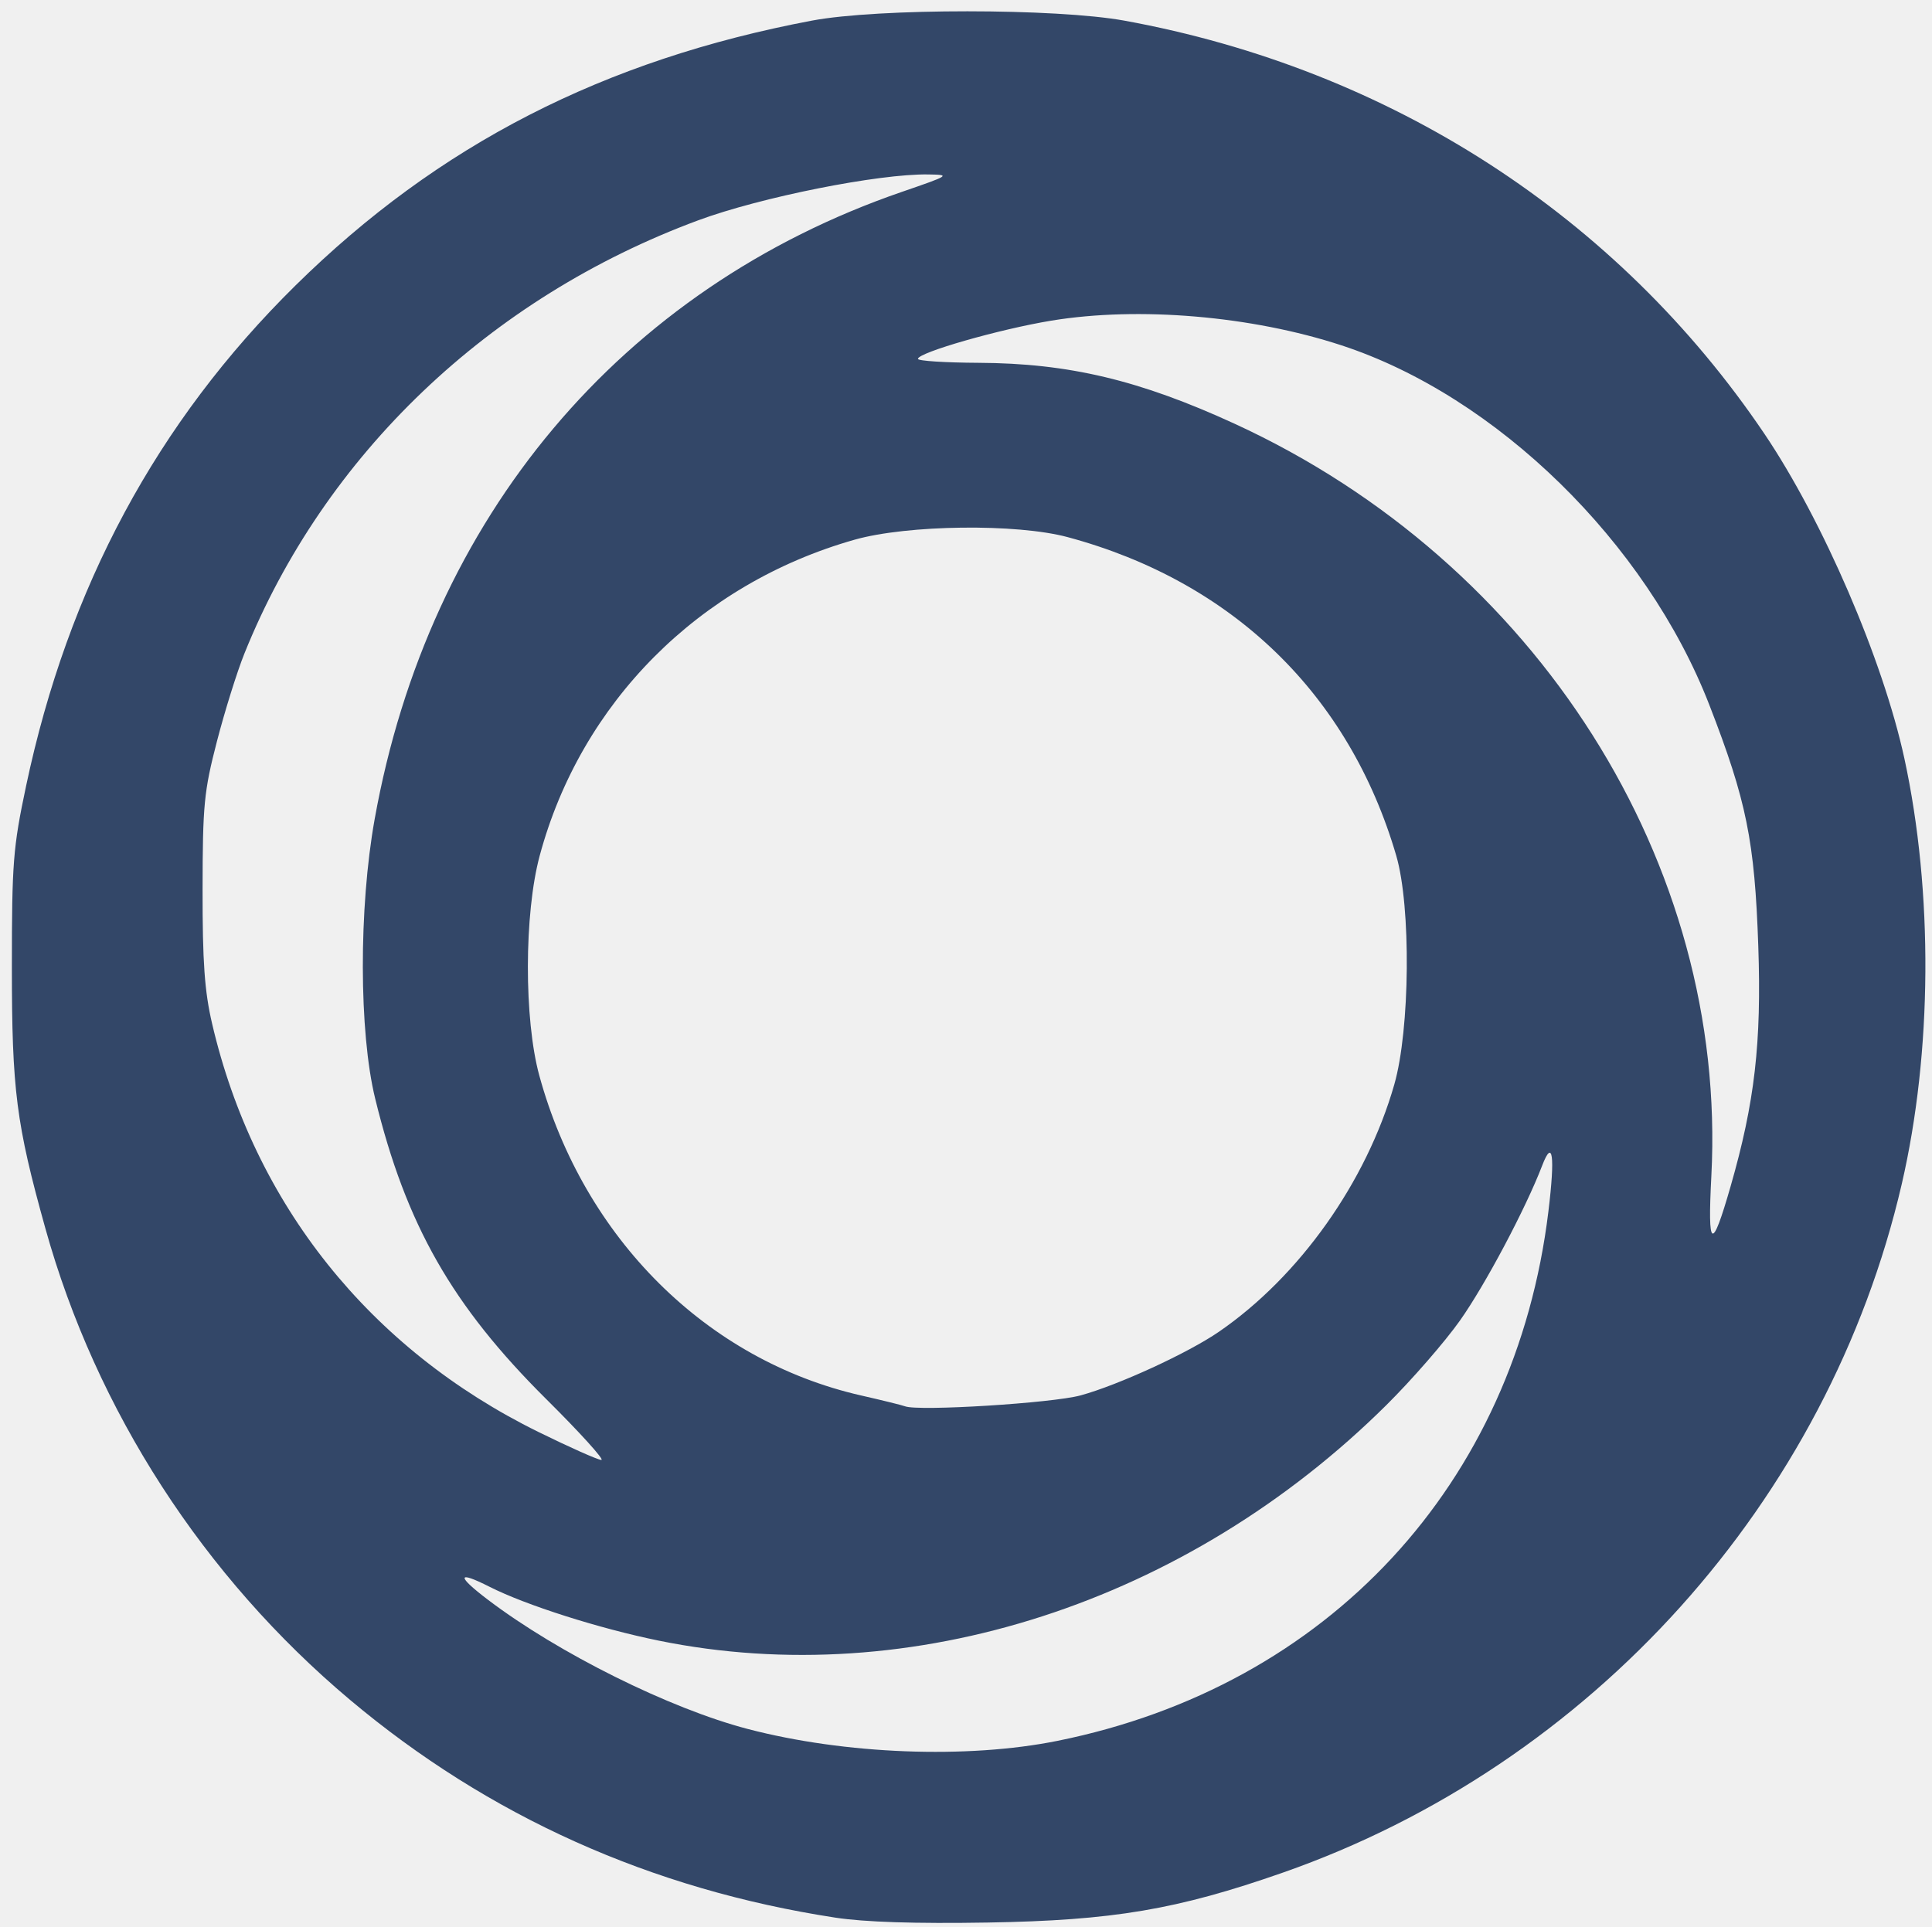
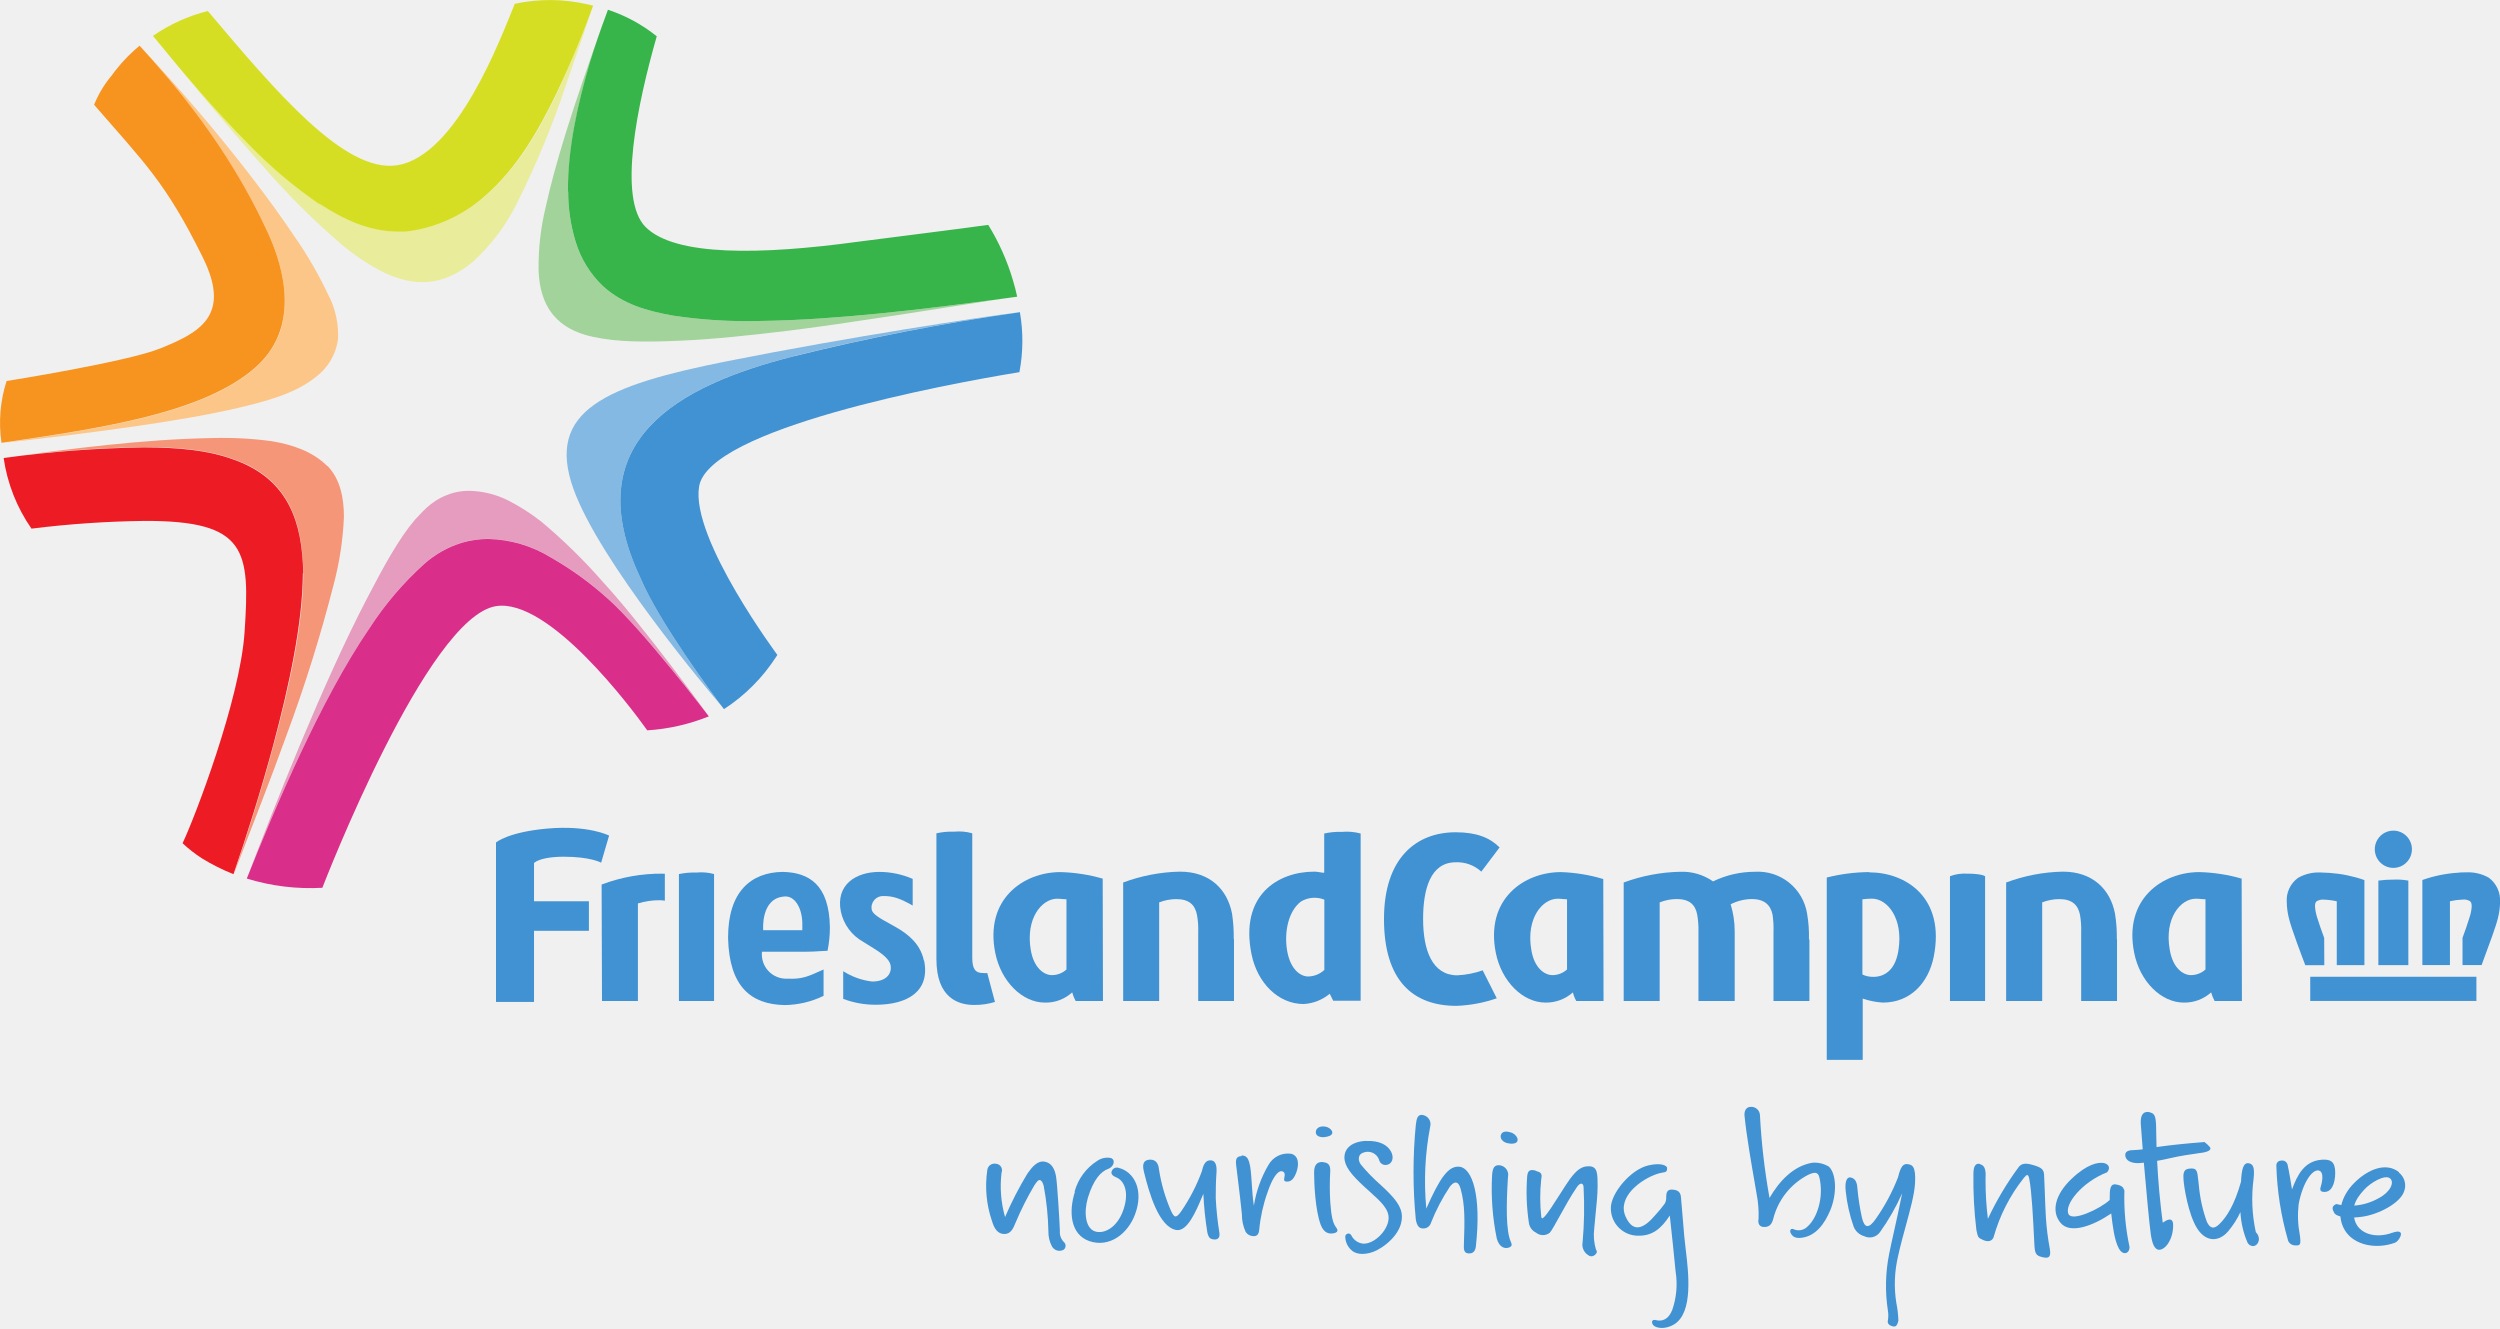
- <svg xmlns="http://www.w3.org/2000/svg" version="1.1" id="svg1" width="374" height="373" viewBox="0 0 374 373">
-   <g id="g1">
-     <path style="fill:#334768;fill-opacity:1" d="M 161.694,371.288 C 126.084,365.822 94.612,351.694 67.753,329.119 39.405,305.292 18.615,273.112 8.785,237.845 3.125,217.538 2.298,211.082 2.299,187.194 c 10e-4,-20.167 0.23,-23.083 2.747,-35 C 13.174,113.721 30.404,81.693 57.173,55.3 84.823,28.038 116.874,11.595 157.194,3.988 c 12.753,-2.406 47.29,-2.398 60.5,0.015 51.383,9.385 95.409,37.82 123.877,80.009 11.306,16.755 22.959,43.798 27.086,62.861 5.597,25.851 5.402,56.861 -0.519,82.407 -14.226,61.38 -60.084,112.403 -119.8,133.294 -20.477,7.164 -32.856,9.258 -57.145,9.666 -13.978,0.235 -23.842,-0.083 -29.5,-0.952 z m 43,-34.225 c 52.375,-10.56 88.638,-49.677 95.052,-102.532 1.309,-10.784 0.839,-14.205 -1.214,-8.843 -3.183,8.313 -11.016,23.077 -15.918,30.005 -2.919,4.125 -9.317,11.477 -14.218,16.338 -38.6,38.282 -92.01,55.582 -140.866,45.628 -11.523,-2.348 -25.757,-6.879 -32.766,-10.43 -6.325,-3.205 -6.442,-2.141 -0.278,2.535 13.631,10.339 35.155,21.045 50.241,24.991 18.823,4.923 42.482,5.833 59.966,2.308 z m -98.901,-66.119 c -18.29,-18.162 -27.191,-33.795 -33.168,-58.25 -3.144,-12.864 -3.188,-36.859 -0.1,-54.081 10.483,-58.46 47.718,-102.764 102.09,-121.472 9.293,-3.197 9.444,-3.298 5.079,-3.366 -9.598,-0.149 -32.416,4.4 -44.5,8.871 -40.522,14.995 -72.4,45.428 -87.889,83.907 -1.408,3.498 -3.8,11.148 -5.314,17 -2.504,9.672 -2.756,12.278 -2.776,28.64 -0.017,14.09 0.384,19.738 1.843,26 8.148,34.977 30.52,62.984 63.136,79.043 6.05,2.979 11.547,5.425 12.216,5.436 0.669,0.011 -4.109,-5.267 -10.617,-11.73 z m 103.401,-0.773 c 7.334,-2.01 20.784,-8.201 26.779,-12.325 15.591,-10.727 28.524,-28.966 33.936,-47.86 3.055,-10.665 3.262,-34.43 0.386,-44.291 -9.098,-31.201 -31.671,-53.097 -63.601,-61.694 -9.878,-2.66 -31.021,-2.406 -41.259,0.495 -30.091,8.526 -52.976,31.5 -60.964,61.2 -3.017,11.216 -3.049,31.68 -0.068,42.565 8.618,31.466 32.415,55.124 62.291,61.927 4.125,0.939 7.95,1.883 8.5,2.097 2.569,1.001 28.524,-0.612 34,-2.113 z m 125.82,-40.477 c 4.673,-16.256 5.999,-27.762 5.359,-46.49 -0.697,-20.397 -2.279,-28.189 -9.49,-46.752 -12.215,-31.443 -41.174,-59.751 -71.189,-69.586 -17.4,-5.702 -39.254,-7.564 -56.156,-4.786 -10.046,1.651 -25.845,6.18 -25.843,7.408 7.6e-4,0.389 5.288,0.73 11.75,0.76 17.447,0.079 31.176,3.348 49.568,11.802 58.475,26.879 95.422,85.186 92.275,145.623 -0.745,14.309 0.068,14.75 3.726,2.022 z" id="path1" />
+ <svg xmlns="http://www.w3.org/2000/svg" width="256" height="136" viewBox="0 0 256 136" fill="none">
+   <g clip-path="url(#clip0_106_408)">
+     <path d="M61.765 2.358C58.508 11.393 56.812 16.952 55.891 21.152C55.375 23.264 55.126 25.434 55.15 27.608C55.29 32.545 58.247 33.965 60.784 34.507C63.32 35.05 66.191 35.036 69.628 34.889C73.066 34.742 76.878 34.333 80.783 33.858C86.323 33.188 97.244 31.433 102.551 30.602C94.634 31.667 85.562 32.766 77.926 32.866C74.907 32.953 71.887 32.769 68.901 32.317C66.231 31.835 63.814 31.158 61.758 29.317C60.433 28.058 59.458 26.474 58.928 24.722C58.433 23.066 58.181 21.347 58.181 19.618C58.134 15.231 59.195 10.603 60.37 6.577C60.77 5.238 61.251 3.804 61.778 2.358C61.778 2.324 61.959 1.849 61.972 1.815L61.765 2.358Z" fill="#A2D39B" />
+     <path d="M58.181 19.618C58.181 21.347 58.435 23.067 58.935 24.722C59.46 26.475 60.433 28.059 61.759 29.317C63.815 31.158 66.218 31.835 68.901 32.317C71.887 32.769 74.907 32.953 77.926 32.866C85.562 32.766 94.614 31.667 102.551 30.602C103.092 30.535 103.632 30.455 104.16 30.381C104.033 29.812 103.893 29.236 103.712 28.653C103.126 26.674 102.279 24.782 101.196 23.027C96.857 23.617 92.358 24.172 87.845 24.755C77.999 26.095 69.108 26.289 66.091 23.228C63.247 20.335 65.243 10.743 67.252 3.717C65.762 2.517 64.068 1.596 62.253 0.998C62.206 1.152 62.139 1.306 62.079 1.473C61.532 2.954 60.917 4.695 60.35 6.577C59.175 10.596 58.114 15.231 58.161 19.618" fill="#38B54A" />
+     <path d="M25.272 89.952C28.082 82.886 32.809 71.674 37.855 64.293C39.427 61.862 41.312 59.65 43.462 57.715C44.579 56.727 45.895 55.991 47.32 55.559C48.188 55.306 49.087 55.177 49.99 55.177C52.274 55.227 54.502 55.888 56.445 57.093C58.518 58.279 60.459 59.684 62.233 61.285C65.804 64.44 72.586 73.342 72.586 73.342C72.586 73.342 65.831 64.025 61.759 59.618C59.808 57.378 57.683 55.297 55.404 53.395C54.359 52.582 53.242 51.867 52.066 51.259C50.822 50.633 49.453 50.292 48.061 50.261C47.516 50.256 46.973 50.324 46.446 50.462C44.443 51.038 43.522 52.109 42.501 53.208C40.819 55.177 39.263 58.057 37.601 61.245C33.002 70.053 28.009 82.812 25.266 89.966L25.272 89.952Z" fill="#E59CBE" />
+     <path d="M66.264 74.788C68.434 74.653 70.568 74.169 72.585 73.355C72.585 73.355 65.803 64.44 62.232 61.299C60.458 59.698 58.518 58.292 56.445 57.106C54.501 55.902 52.273 55.241 49.99 55.19C49.086 55.19 48.187 55.319 47.32 55.572C45.894 56.005 44.578 56.74 43.461 57.729C41.313 59.663 39.428 61.872 37.854 64.299C32.808 71.667 28.082 82.899 25.271 89.966C27.775 90.736 30.394 91.056 33.008 90.91C33.255 90.28 43.742 63.188 50.791 62.069C56.224 61.212 64.695 72.558 66.284 74.795" fill="#D92F8A" />
+     <path d="M81.19 36.49C88.855 34.584 96.613 33.072 104.433 31.962C100.749 32.404 86.93 34.507 74.468 36.986C62.005 39.464 55.857 42.036 58.714 50.046C61.385 57.514 72.492 70.676 73.974 72.404C72.953 71.064 67.459 63.65 65.576 59.162C58.975 45.137 69.468 39.464 81.223 36.49" fill="#84B9E3" />
+     <path d="M104.386 38.124C104.774 36.093 104.792 34.007 104.439 31.969H104.432C96.624 33.084 88.878 34.595 81.223 36.497C69.468 39.471 58.974 45.144 65.576 59.169C67.459 63.656 72.952 71.058 73.974 72.41L74.14 72.612C76.278 71.224 78.098 69.398 79.481 67.253L79.601 67.066C79.848 67.374 70.669 55.164 71.59 49.805C72.592 43.898 96.589 39.383 104.419 38.104" fill="#4192D3" />
+     <path d="M17.115 5.365L17.275 5.566C19.311 8.138 22.742 12.324 27.148 17.267C29.579 20.052 32.207 22.657 35.011 25.063C36.207 26.067 37.502 26.944 38.876 27.682C42.214 29.41 45.218 29.417 48.348 26.872C50.269 25.137 51.842 23.05 52.981 20.723C54.926 16.828 56.593 12.8 57.967 8.667C58.828 6.202 59.649 3.771 60.424 1.574C59.389 4.112 58.308 6.812 57.086 9.451C55.217 13.376 53.028 17.187 49.743 20.04C47.463 22.081 44.604 23.357 41.566 23.69C41.286 23.69 40.999 23.69 40.719 23.69C37.755 23.69 35.212 22.431 32.748 20.837C30.115 19.035 27.669 16.973 25.446 14.682C22.776 12.002 19.905 8.694 17.282 5.546L17.209 5.465L17.115 5.365Z" fill="#E9EC9A" />
+     <path d="M32.714 20.864C35.177 22.458 37.721 23.684 40.684 23.717C40.965 23.717 41.252 23.717 41.532 23.717C44.568 23.373 47.422 22.088 49.696 20.04C52.974 17.187 55.156 13.342 57.039 9.444C58.287 6.818 59.428 4.139 60.376 1.574C60.543 1.139 60.59 0.998 60.737 0.576L60.196 0.449C57.736 -0.123 55.181 -0.144 52.713 0.388C51.338 3.737 46.819 16.001 40.638 16.925C35.298 17.723 28.309 9.451 21.28 1.125C19.269 1.63 17.365 2.495 15.659 3.677C15.766 3.791 15.706 3.737 15.813 3.858C18.85 7.582 22.114 11.406 25.385 14.702C27.597 16.996 30.032 19.063 32.654 20.87" fill="#D6DE24" />
+     <path d="M33.75 30.482C32.73 28.27 31.515 26.154 30.118 24.159C28.843 22.257 27.495 20.408 26.113 18.593C23.129 14.682 19.979 10.931 16.708 7.314C15.947 6.477 15.173 5.626 14.392 4.802L14.345 4.755C17.683 8.459 23.276 14.916 27.295 23.556C28.43 25.988 31.38 33.054 26.193 37.622C20.853 42.377 10.173 43.898 0.16 45.371C4.873 44.849 9.586 44.279 14.278 43.59C17.656 43.094 21.027 42.545 24.344 41.781C27.108 41.111 30.178 40.375 32.415 38.546C33.626 37.613 34.418 36.235 34.617 34.715C34.681 33.253 34.388 31.798 33.763 30.475" fill="#FDC689" />
+     <path d="M9.645 10.737C14.812 16.711 16.955 18.654 20.759 26.343C23.716 32.304 20.472 34.038 16.441 35.666C13.03 37.059 0.674 39.015 0.674 39.015C0.018 41.057 -0.16 43.222 0.153 45.344C10.166 43.871 20.846 42.35 26.186 37.595C31.373 32.994 28.422 25.927 27.288 23.529C23.283 14.889 17.695 8.433 14.338 4.729L14.291 4.682C13.213 5.573 12.252 6.599 11.434 7.736C10.679 8.634 10.071 9.647 9.632 10.737" fill="#F7941F" />
+     <path d="M33.522 47.736C32.02 46.215 29.918 45.532 27.862 45.184C25.852 44.907 23.822 44.797 21.794 44.855C14.638 44.976 7.509 45.927 0.433 46.865H0.387C5.149 46.213 9.946 45.851 14.752 45.78C18.59 45.78 21.3 46.135 23.483 46.872L23.943 47.032L24.19 47.119L24.311 47.166C29.557 49.176 30.986 53.469 31.059 58.666C31.059 63.69 29.724 69.993 28.002 76.349C26.754 80.977 25.292 85.585 23.957 89.483C25.752 84.748 27.635 80.039 29.344 75.277C31.22 70.231 32.828 65.089 34.163 59.872C34.767 57.602 35.12 55.273 35.218 52.926C35.218 51.064 34.871 49.089 33.536 47.709" fill="#F69679" />
+     <path d="M31.046 58.693C30.965 53.502 29.544 49.229 24.297 47.2L24.177 47.153L23.93 47.066L23.469 46.905C21.286 46.168 18.576 45.82 14.738 45.813C9.932 45.884 5.135 46.246 0.373 46.898C0.747 49.5 1.723 51.978 3.223 54.132C7.044 53.655 10.888 53.391 14.738 53.342C25.325 53.295 25.605 56.362 25.044 64.728C24.584 71.66 19.918 83.784 18.696 86.349C19.316 86.929 19.986 87.451 20.699 87.909C21.721 88.536 22.796 89.074 23.91 89.517C25.245 85.619 26.707 81.004 27.955 76.382C29.657 70.026 30.992 63.724 31.012 58.693" fill="#ED1C24" />
+     <path d="M54.689 88.358C55.23 87.909 56.505 87.728 57.713 87.728C60.503 87.728 61.558 88.338 61.558 88.338L62.372 85.565C62.372 85.565 60.263 84.467 56.011 84.848C52.006 85.21 50.791 86.268 50.791 86.268V102.598H54.683V95.311H60.303V92.29H54.683V88.358H54.689Z" fill="#4192D3" />
+     <path d="M100.662 99.638C100.806 99.653 100.951 99.653 101.096 99.638L101.883 102.598C101.188 102.815 100.462 102.919 99.734 102.906C98.185 102.906 95.889 102.236 95.889 98.218V85.331C96.486 85.196 97.099 85.14 97.711 85.163C98.332 85.1 98.96 85.157 99.56 85.331V98.057C99.56 99.282 99.914 99.638 100.662 99.638Z" fill="#4192D3" />
+     <path d="M126.361 96.188V102.504H122.697V95.485C122.721 94.879 122.678 94.272 122.57 93.676C122.369 92.685 121.795 92.069 120.454 92.069C119.853 92.072 119.258 92.185 118.698 92.404V102.504H115.013V90.367C116.873 89.673 118.837 89.297 120.821 89.256C123.885 89.256 125.68 91.064 126.161 93.556C126.291 94.418 126.349 95.289 126.335 96.161L126.361 96.188Z" fill="#4192D3" />
+     <path d="M216.783 96.188V102.504H213.112V95.485C213.135 94.879 213.094 94.273 212.992 93.676C212.792 92.685 212.204 92.069 210.876 92.069C210.275 92.07 209.68 92.184 209.12 92.404V102.504H205.429V90.367C207.288 89.671 209.252 89.295 211.236 89.256C214.287 89.256 216.096 91.064 216.576 93.556C216.716 94.417 216.778 95.289 216.763 96.161L216.783 96.188Z" fill="#4192D3" />
+     <path fill-rule="evenodd" clip-rule="evenodd" d="M110.154 102.504H112.944L112.917 89.972C111.51 89.566 110.056 89.341 108.592 89.302C104.787 89.302 100.809 92.082 101.917 97.588C102.511 100.508 104.68 102.665 106.99 102.665C108.024 102.693 109.028 102.318 109.793 101.62C109.875 101.929 109.996 102.226 110.154 102.504ZM105.548 97.26C105.007 94.038 106.683 92.028 108.258 92.028H108.271C108.438 92.028 108.621 92.046 108.793 92.061C108.946 92.076 109.09 92.089 109.206 92.089V99.276C108.796 99.651 108.259 99.857 107.704 99.852C106.983 99.852 105.875 99.215 105.548 97.26Z" fill="#4192D3" />
+     <path fill-rule="evenodd" clip-rule="evenodd" d="M164.202 102.504H161.412C161.255 102.227 161.138 101.93 161.065 101.62C160.293 102.308 159.293 102.681 158.261 102.665C155.938 102.665 153.769 100.508 153.174 97.588C152.066 92.082 156.038 89.302 159.85 89.302C161.316 89.353 162.769 89.591 164.175 90.013L164.202 102.504ZM159.509 92.028C157.934 92.028 156.252 94.038 156.806 97.26C157.119 99.215 158.241 99.852 158.955 99.852C159.512 99.855 160.05 99.649 160.464 99.276V92.089C160.344 92.089 160.201 92.076 160.05 92.061C159.88 92.045 159.699 92.028 159.529 92.028H159.509Z" fill="#4192D3" />
+     <path fill-rule="evenodd" clip-rule="evenodd" d="M226.775 102.504H229.572L229.545 89.972C228.137 89.567 226.684 89.342 225.22 89.302C221.408 89.302 217.43 92.082 218.545 97.588C219.132 100.508 221.301 102.665 223.624 102.665C224.655 102.685 225.655 102.311 226.421 101.62C226.506 101.927 226.624 102.224 226.775 102.504ZM222.183 97.26C221.608 94.038 223.277 92.028 224.853 92.028H224.899C225.07 92.028 225.256 92.046 225.429 92.062C225.582 92.076 225.725 92.089 225.841 92.089V99.276C225.432 99.649 224.898 99.855 224.345 99.852C223.618 99.852 222.51 99.215 222.183 97.26Z" fill="#4192D3" />
+     <path d="M185.283 96.201V102.504H181.605V95.511C181.629 94.896 181.597 94.279 181.512 93.669C181.311 92.725 180.744 92.062 179.362 92.062C178.617 92.076 177.884 92.259 177.219 92.598C177.495 93.499 177.634 94.435 177.633 95.377V102.504H173.922V95.485C173.941 94.861 173.897 94.237 173.788 93.623C173.595 92.651 173.007 92.062 171.706 92.062C171.105 92.066 170.509 92.181 169.95 92.404V102.504H166.265V90.368C168.129 89.679 170.094 89.308 172.08 89.269C173.269 89.227 174.44 89.573 175.417 90.254C176.756 89.605 178.223 89.269 179.709 89.269C180.973 89.192 182.22 89.589 183.207 90.384C184.194 91.179 184.851 92.315 185.049 93.569C185.197 94.434 185.26 95.311 185.236 96.188L185.283 96.201Z" fill="#4192D3" />
+     <path fill-rule="evenodd" clip-rule="evenodd" d="M187.059 89.858C188.474 89.502 189.926 89.316 191.384 89.302L191.418 89.329C195.122 89.329 199.228 91.888 198.013 97.976C197.479 100.615 195.65 102.665 192.806 102.665C192.103 102.622 191.41 102.484 190.743 102.256V108.532H187.059V89.858ZM190.71 99.778C191.07 100.039 193.881 100.809 194.408 97.26C194.902 94.031 193.267 92.022 191.691 92.022C191.363 92.022 191.035 92.045 190.71 92.089V99.778Z" fill="#4192D3" />
+     <path d="M94.601 98.351C94.26 96.697 93.039 95.672 91.697 94.915C91.501 94.805 91.312 94.7 91.133 94.601C90.088 94.023 89.363 93.622 89.261 93.147C89.228 92.971 89.235 92.789 89.283 92.616C89.331 92.444 89.417 92.284 89.535 92.149C89.654 92.015 89.801 91.91 89.967 91.841C90.132 91.773 90.31 91.743 90.489 91.754C91.483 91.754 92.164 92.002 93.459 92.725V89.999C92.386 89.533 91.231 89.289 90.062 89.282C87.605 89.282 85.562 90.622 86.103 93.341C86.241 93.993 86.516 94.607 86.912 95.142C87.307 95.677 87.812 96.121 88.393 96.442C88.581 96.562 88.773 96.68 88.963 96.796C90.021 97.446 91.038 98.069 91.196 98.847C91.337 99.557 90.916 100.508 89.301 100.508C88.248 100.383 87.237 100.021 86.344 99.45V102.283C87.41 102.688 88.541 102.892 89.681 102.886C92.925 102.886 95.268 101.513 94.627 98.351H94.601Z" fill="#4192D3" />
+     <path d="M61.605 90.575C63.603 89.82 65.724 89.443 67.859 89.463L67.886 89.47H68.079V92.23C67.896 92.2 67.711 92.184 67.525 92.183C66.779 92.181 66.036 92.291 65.323 92.511V102.504H61.645L61.605 90.575Z" fill="#4192D3" />
+     <path d="M73.12 102.504H69.522V89.504C70.11 89.381 70.71 89.329 71.311 89.349C71.918 89.288 72.531 89.341 73.12 89.504V102.504Z" fill="#4192D3" />
+     <path d="M203.273 102.504H199.675V89.725C200.246 89.512 200.856 89.423 201.464 89.463C202.952 89.463 203.273 89.725 203.273 89.725V102.504Z" fill="#4192D3" />
+     <path d="M149.23 99.872C150.116 99.83 150.991 99.658 151.827 99.363L153.269 102.223C151.94 102.687 150.55 102.948 149.144 103C144.738 103 141.721 100.475 141.721 94.105C141.721 87.869 145.012 85.224 149.064 85.224C151.226 85.224 152.575 85.793 153.556 86.777L151.687 89.256C150.973 88.6 150.03 88.256 149.064 88.298C146.467 88.298 145.726 91.071 145.726 94.105C145.726 97.326 146.674 99.872 149.23 99.872Z" fill="#4192D3" />
+     <path fill-rule="evenodd" clip-rule="evenodd" d="M137.414 85.183C136.804 85.161 136.194 85.217 135.599 85.351V89.37C135.457 89.37 135.296 89.343 135.13 89.315C134.953 89.286 134.77 89.256 134.597 89.256C130.839 89.256 126.934 91.674 128.156 97.715C128.757 100.669 130.906 102.812 133.496 102.812C134.475 102.758 135.412 102.389 136.166 101.761L136.52 102.477H139.33V85.351C138.711 85.183 138.067 85.126 137.428 85.183H137.414ZM131.807 97.374C132.146 99.314 133.193 99.986 133.947 99.992C134.565 99.984 135.159 99.746 135.612 99.323V92.122C135.227 91.969 134.812 91.906 134.399 91.939C133.986 91.972 133.586 92.098 133.229 92.31C131.947 93.261 131.467 95.424 131.807 97.374Z" fill="#4192D3" />
+     <path fill-rule="evenodd" clip-rule="evenodd" d="M83.927 97.4C83.293 97.461 82.285 97.461 81.564 97.461H78.026C77.987 97.82 78.028 98.183 78.143 98.526C78.259 98.868 78.448 99.181 78.696 99.443C78.944 99.705 79.246 99.91 79.581 100.043C79.916 100.176 80.276 100.234 80.636 100.213C82.077 100.295 82.764 99.985 84.085 99.388L84.334 99.276V101.975C83.085 102.583 81.717 102.906 80.329 102.919C76.864 102.846 74.682 100.997 74.555 96.088V96.027C74.548 91.292 76.911 89.329 80.142 89.282H80.175C82.799 89.349 84.915 90.542 84.981 94.949C84.982 95.759 84.901 96.566 84.741 97.36L83.927 97.4ZM80.362 91.801H80.349C77.859 91.942 78.153 95.25 78.153 95.25H82.158V94.48C82.104 92.839 81.317 91.727 80.362 91.801Z" fill="#4192D3" />
+     <path d="M246.661 88.026C246.87 87.712 246.982 87.343 246.982 86.965C246.982 86.459 246.781 85.973 246.425 85.615C246.068 85.257 245.584 85.056 245.079 85.056C244.703 85.056 244.335 85.168 244.022 85.378C243.71 85.588 243.466 85.886 243.322 86.235C243.178 86.583 243.14 86.967 243.214 87.338C243.287 87.708 243.468 88.048 243.734 88.315C244 88.582 244.339 88.764 244.708 88.837C245.077 88.911 245.46 88.873 245.807 88.729C246.155 88.584 246.452 88.34 246.661 88.026Z" fill="#4192D3" />
+     <path d="M256 92.377C256.035 91.895 255.947 91.413 255.745 90.975C255.543 90.536 255.234 90.157 254.845 89.872C254.138 89.474 253.332 89.286 252.522 89.329C252.208 89.329 251.908 89.329 251.628 89.37C250.407 89.453 249.203 89.703 248.05 90.113V98.82H250.873V92.283C251.313 92.188 251.759 92.132 252.209 92.116C252.461 92.091 252.714 92.149 252.929 92.283C253.036 92.363 253.09 92.484 253.103 92.785C253.085 93.174 253.011 93.557 252.883 93.924C252.682 94.594 252.422 95.337 252.162 96.034V98.82H254.118C254.118 98.799 254.238 98.476 254.415 98.002V98.001L254.416 98C254.851 96.833 255.627 94.752 255.793 93.991C255.928 93.463 256 92.921 256.007 92.377H256Z" fill="#4192D3" />
+     <path d="M253.583 102.497H236.568V100.019H253.583V102.497Z" fill="#4192D3" />
+     <path d="M246.615 90.173C246.11 90.083 245.598 90.049 245.086 90.073C244.57 90.07 244.055 90.104 243.544 90.173V98.827H246.615V90.173Z" fill="#4192D3" />
+     <path d="M237.269 93.931C237.483 94.6 237.737 95.371 237.997 96.041L238.01 98.834H236.061C236.059 98.828 236.047 98.797 236.028 98.745C235.808 98.17 234.593 94.988 234.379 94.004C234.247 93.476 234.176 92.935 234.165 92.39C234.128 91.909 234.215 91.427 234.417 90.99C234.62 90.552 234.931 90.174 235.32 89.892C236.029 89.49 236.837 89.299 237.65 89.343C237.806 89.343 237.96 89.353 238.112 89.363C238.259 89.373 238.403 89.383 238.544 89.383C239.762 89.468 240.963 89.715 242.116 90.12V98.827H239.285V92.29C238.846 92.193 238.4 92.137 237.95 92.122C237.696 92.1 237.442 92.158 237.223 92.29C237.129 92.37 237.056 92.491 237.056 92.792C237.078 93.179 237.15 93.562 237.269 93.931Z" fill="#4192D3" />
+     <path d="M179.309 113.341C178.821 113.341 178.581 113.703 178.641 114.326H178.648C178.832 116.241 179.366 119.302 179.674 121.07L179.675 121.077C179.768 121.611 179.841 122.027 179.876 122.256C180.044 123.098 180.111 123.957 180.076 124.815C179.983 125.27 180.15 125.645 180.651 125.645C181.151 125.645 181.405 125.411 181.565 124.868C181.804 123.882 182.255 122.96 182.886 122.167C183.516 121.373 184.312 120.727 185.216 120.273C185.85 119.992 186.171 120.019 186.304 120.561C186.785 122.591 186.077 124.728 185.09 125.598C184.906 125.787 184.669 125.914 184.411 125.962C184.153 126.01 183.886 125.977 183.648 125.866C183.381 125.746 183.22 126 183.381 126.295C183.541 126.59 183.808 126.844 184.515 126.744C185.971 126.543 186.845 125.29 187.412 123.951C188.127 122.256 188.047 120.2 187.286 119.47C186.781 119.161 186.193 119.018 185.603 119.061C183.621 119.383 182.172 120.99 181.198 122.671C180.694 119.861 180.366 117.023 180.217 114.172C180.203 113.942 180.1 113.727 179.931 113.572C179.761 113.416 179.538 113.334 179.309 113.341Z" fill="#4192D3" />
+     <path d="M145.612 114.165C145.754 114.177 145.89 114.221 146.013 114.292C146.135 114.364 146.24 114.462 146.32 114.579C146.4 114.696 146.452 114.83 146.474 114.971C146.496 115.111 146.487 115.254 146.447 115.391C145.922 118.147 145.789 120.963 146.053 123.756C147.461 120.582 148.323 119.342 149.471 119.476C150.752 119.63 151.714 122.423 151.126 127.641C151.073 128.097 150.859 128.351 150.459 128.351C150.058 128.351 149.885 128.17 149.898 127.621L149.9 127.563C149.985 124.92 150.035 123.402 149.558 121.7C149.331 120.89 148.89 120.957 148.469 121.513C147.698 122.669 147.052 123.903 146.54 125.196C146.491 125.377 146.381 125.535 146.229 125.644C146.077 125.753 145.892 125.805 145.706 125.793C145.365 125.793 145.098 125.585 144.978 124.875C144.666 121.659 144.666 118.419 144.978 115.203C145.058 114.533 145.159 114.165 145.586 114.165H145.612Z" fill="#4192D3" />
+     <path d="M134.752 115.819C134.638 116.315 135.179 116.489 135.606 116.442C136.034 116.395 136.387 116.275 136.427 116.02C136.467 115.766 136.114 115.397 135.606 115.35C135.099 115.304 134.812 115.551 134.752 115.806V115.819Z" fill="#4192D3" />
+     <path d="M127.13 118.391C126.623 118.391 126.516 118.706 126.576 119.255C126.594 119.417 126.644 119.822 126.708 120.343C126.862 121.594 127.099 123.512 127.17 124.339C127.164 124.958 127.294 125.571 127.55 126.134C127.628 126.261 127.734 126.367 127.861 126.444C127.987 126.521 128.13 126.566 128.278 126.576C128.645 126.616 128.899 126.489 128.946 125.906C129.069 124.608 129.354 123.33 129.793 122.102C130.287 120.622 130.828 119.918 131.202 119.932C131.576 119.945 131.596 120.253 131.515 120.602C131.469 120.836 131.455 121.004 131.823 120.997C132.19 120.99 132.49 120.742 132.744 120.059C133.051 119.229 132.984 118.324 132.196 118.144C131.74 118.079 131.276 118.154 130.863 118.36C130.451 118.565 130.11 118.892 129.887 119.296C129.133 120.578 128.628 121.991 128.398 123.462C128.284 122.771 128.232 121.978 128.183 121.232C128.124 120.323 128.069 119.484 127.911 118.987C127.797 118.639 127.644 118.318 127.143 118.318L127.13 118.391Z" fill="#4192D3" />
+     <path d="M110.074 122.035C109.406 124.111 109.62 126.429 111.556 127.092C113.645 127.802 115.514 126.288 116.228 124.352C117.163 121.861 116.128 119.965 114.526 119.583C114.452 119.56 114.374 119.553 114.297 119.562C114.22 119.571 114.145 119.597 114.079 119.637C114.012 119.676 113.954 119.73 113.91 119.793C113.865 119.857 113.834 119.929 113.819 120.005C113.772 120.206 113.919 120.414 114.299 120.561C115 120.823 115.701 121.901 115.047 123.85C114.393 125.799 112.957 126.415 112.07 126.074C111.182 125.732 110.942 124.218 111.402 122.644C111.983 120.756 112.737 119.965 113.478 119.691C114.086 119.483 114.272 118.706 113.712 118.572C113.246 118.49 112.767 118.593 112.377 118.86C111.226 119.586 110.39 120.719 110.034 122.035H110.074Z" fill="#4192D3" />
+     <path d="M102.003 119.168C102.107 119.178 102.206 119.213 102.294 119.268C102.382 119.323 102.456 119.399 102.51 119.488C102.563 119.577 102.596 119.677 102.604 119.781C102.612 119.885 102.596 119.989 102.558 120.086C102.376 121.609 102.499 123.152 102.918 124.627C103.576 123.087 104.343 121.596 105.214 120.166C105.688 119.496 106.229 118.827 106.97 118.954C107.711 119.081 108.018 119.738 108.145 120.508C108.271 121.278 108.498 125.076 108.532 126.027C108.51 126.248 108.539 126.471 108.617 126.678C108.694 126.886 108.818 127.073 108.979 127.226C109.03 127.279 109.068 127.343 109.092 127.413C109.115 127.483 109.122 127.557 109.113 127.63C109.104 127.703 109.079 127.773 109.04 127.835C109.001 127.898 108.948 127.95 108.886 127.989C108.678 128.094 108.436 128.113 108.215 128.04C107.993 127.967 107.81 127.809 107.704 127.601C107.47 127.146 107.35 126.64 107.357 126.127C107.327 124.554 107.166 122.986 106.876 121.439C106.776 121.037 106.616 120.849 106.463 120.836C106.309 120.823 106.135 121.044 105.915 121.385C105.191 122.608 104.551 123.879 103.999 125.19C103.759 125.786 103.512 126.362 102.851 126.362C102.19 126.362 101.817 125.853 101.576 125.022C101.005 123.358 100.841 121.58 101.096 119.838C101.104 119.733 101.134 119.631 101.185 119.538C101.236 119.446 101.305 119.366 101.389 119.302C101.473 119.239 101.569 119.194 101.672 119.171C101.774 119.148 101.881 119.147 101.983 119.168H102.003Z" fill="#4192D3" />
+     <path d="M117.163 120.086C117.023 119.523 116.889 118.813 117.73 118.746V118.753C118.111 118.726 118.618 118.867 118.691 119.818C118.913 121.224 119.31 122.597 119.873 123.904C120.233 124.701 120.407 124.828 120.988 123.991C121.839 122.741 122.534 121.391 123.057 119.972C123.211 119.336 123.404 118.76 124.018 118.82C124.492 118.86 124.606 119.389 124.572 120.019C124.492 121.057 124.492 122.075 124.492 122.698C124.552 123.872 124.674 125.041 124.859 126.201C124.999 127.045 124.339 126.958 124.065 126.871C123.791 126.784 123.684 126.482 123.624 126.154C123.418 124.861 123.284 123.557 123.224 122.249C123.182 122.349 123.138 122.452 123.093 122.559C122.465 124.048 121.581 126.141 120.454 125.953C118.678 125.652 117.677 122.182 117.163 120.086Z" fill="#4192D3" />
+     <path d="M134.565 120.106C134.552 119.316 134.839 118.934 135.506 118.994L135.52 119.014C136.087 119.061 136.22 119.389 136.22 119.885C136.155 120.96 136.155 122.038 136.22 123.113C136.321 124.5 136.474 125.196 136.761 125.605C136.941 125.839 137.142 126.147 136.621 126.275C136.1 126.402 135.553 126.261 135.233 125.397C134.672 123.857 134.565 121.131 134.565 120.106Z" fill="#4192D3" />
+     <path d="M137.669 118.519C137.669 117.634 138.37 116.884 139.932 116.824V116.837C141.274 116.784 142.081 117.253 142.442 117.922C142.802 118.592 142.508 119.175 142.081 119.262C141.991 119.292 141.894 119.303 141.799 119.293C141.704 119.282 141.612 119.252 141.53 119.203C141.448 119.154 141.377 119.088 141.322 119.009C141.268 118.93 141.231 118.841 141.214 118.746C141.157 118.591 141.069 118.449 140.957 118.328C140.844 118.208 140.708 118.111 140.557 118.044C140.407 117.977 140.244 117.942 140.079 117.939C139.914 117.937 139.751 117.967 139.598 118.03C139.117 118.177 138.991 118.719 139.338 119.235C139.973 120.003 140.67 120.717 141.42 121.372C142.842 122.685 143.556 123.542 143.556 124.607C143.556 126.409 141.621 127.815 140.633 128.184C139.518 128.592 138.717 128.371 138.35 127.983C137.99 127.644 137.776 127.178 137.756 126.683C137.746 126.607 137.763 126.529 137.805 126.465C137.846 126.4 137.909 126.351 137.982 126.328C138.055 126.305 138.134 126.309 138.205 126.338C138.276 126.367 138.334 126.421 138.37 126.489C138.485 126.732 138.663 126.94 138.884 127.092C139.106 127.244 139.364 127.334 139.631 127.353C140.8 127.353 142.088 125.987 142.188 124.855C142.278 123.837 141.424 123.068 140.203 121.969C140.066 121.846 139.924 121.719 139.778 121.586C138.337 120.273 137.669 119.403 137.669 118.519Z" fill="#4192D3" />
+     <path d="M152.789 120.34C152.843 119.517 153.07 119.262 153.604 119.329C153.737 119.349 153.864 119.396 153.979 119.467C154.093 119.539 154.191 119.633 154.268 119.744C154.344 119.855 154.397 119.981 154.423 120.114C154.449 120.246 154.447 120.383 154.418 120.515C154.231 123.448 154.211 126.034 154.698 127.132C154.839 127.447 154.859 127.634 154.491 127.755C154.124 127.876 153.557 127.782 153.277 126.857C152.834 124.715 152.67 122.525 152.789 120.34Z" fill="#4192D3" />
+     <path d="M154.697 115.96C154.03 115.746 153.743 115.96 153.676 116.288C153.609 116.616 153.916 116.958 154.344 117.058C154.771 117.159 155.278 117.139 155.385 116.844C155.492 116.549 155.178 116.114 154.717 115.96H154.697Z" fill="#4192D3" />
+     <path d="M156.386 120.421C156.446 119.838 156.707 119.711 157.287 119.885L157.301 119.912L157.342 119.924C157.702 120.031 157.969 120.11 157.821 120.756C157.685 122.018 157.685 123.291 157.821 124.553C157.855 124.781 157.908 124.828 158.115 124.627C158.471 124.282 159.12 123.26 159.727 122.305C160.132 121.667 160.518 121.059 160.785 120.702C161.453 119.811 161.98 119.376 162.788 119.429C163.595 119.483 163.595 120.206 163.595 121.492C163.595 122.331 163.468 123.565 163.366 124.549V124.551C163.311 125.075 163.265 125.529 163.248 125.812C163.16 126.527 163.219 127.252 163.422 127.942C163.612 128.218 163.493 128.333 163.306 128.515L163.295 128.525C163.2 128.601 163.083 128.643 162.961 128.643C162.84 128.643 162.722 128.601 162.628 128.525C162.408 128.387 162.236 128.184 162.134 127.945C162.033 127.705 162.007 127.44 162.06 127.186C162.225 125.333 162.258 123.471 162.16 121.613C162.16 121.104 161.82 121.064 161.493 121.533C160.857 122.455 160.207 123.632 159.68 124.588C159.25 125.367 158.901 125.998 158.709 126.221C158.509 126.386 158.257 126.476 157.998 126.476C157.739 126.476 157.488 126.386 157.287 126.221C157.086 126.125 156.912 125.979 156.783 125.796C156.655 125.612 156.575 125.399 156.553 125.176C156.318 123.602 156.262 122.007 156.386 120.421Z" fill="#4192D3" />
+     <path d="M170.712 119.617C170.712 119.993 170.581 120.016 170.258 120.073C170.12 120.097 169.949 120.127 169.738 120.193C168.042 120.736 165.552 122.578 166.467 124.594C167.301 126.429 168.469 125.645 169.511 124.413C169.855 124.045 170.176 123.656 170.472 123.247C170.585 123.043 170.636 122.81 170.619 122.578C170.619 122.156 170.705 121.801 171.186 121.814C171.667 121.827 172.081 121.968 172.127 122.564C172.144 122.776 172.171 123.085 172.207 123.491C172.273 124.228 172.367 125.282 172.474 126.643C172.501 126.975 172.551 127.391 172.608 127.86C172.911 130.369 173.4 134.422 171.426 135.618C170.458 136.201 169.511 135.98 169.284 135.685C169.057 135.391 169.17 135.076 169.537 135.176C170.238 135.357 170.872 135.089 171.246 134.118C171.68 132.855 171.794 131.504 171.58 130.186C171.442 128.679 171.176 126.224 171.031 124.887L170.986 124.473C170.105 125.813 169.224 126.536 167.822 126.536C167.444 126.547 167.068 126.481 166.717 126.342C166.365 126.203 166.046 125.993 165.777 125.726C165.509 125.46 165.297 125.141 165.155 124.79C165.013 124.438 164.944 124.062 164.951 123.683C164.951 122.216 166.954 119.744 168.823 119.329C170.212 119.021 170.712 119.403 170.712 119.604V119.617Z" fill="#4192D3" />
+     <path d="M189.582 120.582C189.028 120.448 188.914 121.144 189.001 121.981C189.131 123.226 189.406 124.452 189.822 125.632C189.916 125.858 190.058 126.06 190.24 126.223C190.421 126.386 190.636 126.507 190.87 126.576C191.147 126.717 191.466 126.753 191.767 126.678C192.068 126.603 192.333 126.422 192.512 126.168C193.4 124.924 194.16 123.593 194.782 122.196C194.472 123.745 194.186 125.027 193.941 126.122L193.94 126.124C193.747 126.989 193.579 127.738 193.447 128.411C193.069 130.302 193.024 132.245 193.313 134.151C193.379 134.515 193.379 134.887 193.313 135.25C193.253 135.571 193.514 135.739 193.801 135.812C194.088 135.886 194.255 135.812 194.395 135.236C194.377 134.62 194.306 134.005 194.181 133.401C193.931 131.817 193.993 130.199 194.361 128.639C194.581 127.615 194.874 126.547 195.157 125.515C195.602 123.887 196.023 122.349 196.097 121.218C196.217 119.369 195.776 119.269 195.349 119.208C194.922 119.148 194.635 119.389 194.361 120.548C193.777 122.058 193.01 123.491 192.078 124.815C191.371 125.839 190.917 125.792 190.663 124.687C190.441 123.685 190.285 122.669 190.196 121.646C190.149 120.93 189.889 120.655 189.528 120.582H189.582Z" fill="#4192D3" />
+     <path d="M203.319 120.836C203.366 119.932 203.326 119.349 202.739 119.208L202.745 119.188C202.285 119.081 202.078 119.443 202.078 120.206C202.049 122.133 202.152 124.06 202.385 125.973L202.414 126.1C202.551 126.708 202.561 126.752 203.106 126.991C203.687 127.246 204.054 126.991 204.147 126.677C204.763 124.483 205.806 122.434 207.218 120.648C207.565 120.206 207.692 120.213 207.792 120.695C208.049 121.927 208.199 124.997 208.28 126.667C208.303 127.122 208.32 127.472 208.333 127.654C208.393 128.505 208.606 128.612 209.234 128.753C209.861 128.894 210.028 128.646 209.901 127.875C209.703 126.822 209.569 125.757 209.501 124.687C209.45 123.841 209.415 122.832 209.385 121.969C209.36 121.24 209.338 120.614 209.314 120.28C209.274 119.738 209.053 119.53 208.052 119.262C207.351 119.068 207.017 119.175 206.757 119.45C205.514 121.123 204.443 122.918 203.56 124.808C203.397 123.49 203.317 122.164 203.319 120.836Z" fill="#4192D3" />
+     <path d="M215.749 120.052C213.159 121.057 211.33 123.401 211.824 124.339C212.231 125.096 214.994 123.823 216.036 122.879V122.757C216.034 121.88 216.033 121.163 216.703 121.291C217.312 121.408 217.397 121.59 217.492 121.794C217.506 121.825 217.521 121.856 217.538 121.888C217.479 123.84 217.656 125.792 218.065 127.701C218.065 128.371 217.397 128.619 216.97 127.842C216.51 127.013 216.323 125.411 216.208 124.424L216.189 124.259C214.4 125.484 212.011 126.415 211.009 125.23C210.008 124.044 210.462 122.296 212.124 120.715C213.786 119.135 214.847 119.041 215.328 119.081C215.809 119.121 216.223 119.503 215.762 120.052H215.749Z" fill="#4192D3" />
+     <path d="M219.213 115.049C219.166 113.997 219.6 113.783 220.128 113.884V113.904C220.682 114.018 220.795 114.299 220.795 115.967C220.802 116.465 220.814 116.963 220.83 117.461C222.319 117.243 224.06 117.074 225.735 116.945C225.937 117.088 226.121 117.257 226.282 117.447C226.516 117.728 226.129 117.949 225.468 118.043L225.252 118.073C224.522 118.176 223.223 118.357 222.217 118.599C221.777 118.704 221.334 118.794 220.889 118.87C220.996 120.988 221.187 123.1 221.463 125.203C221.776 124.982 222.531 124.486 222.531 125.471C222.531 126.938 221.73 127.976 221.102 127.976C220.595 127.976 220.375 127.266 220.248 126.435C220.1 125.415 219.776 121.926 219.53 119.058C219.373 119.074 219.216 119.088 219.06 119.101C218.399 119.135 217.838 118.941 217.678 118.532C217.518 118.123 217.691 117.775 218.399 117.775C218.738 117.761 219.077 117.734 219.414 117.692C219.305 116.384 219.227 115.368 219.213 115.049Z" fill="#4192D3" />
+     <path d="M223.592 120.782C223.559 120.106 223.552 119.651 224.426 119.651C224.974 119.651 225.01 119.983 225.105 120.871C225.121 121.022 225.138 121.188 225.161 121.372C225.271 122.65 225.547 123.909 225.982 125.116C226.342 125.866 226.749 125.833 227.217 125.391C227.991 124.667 228.812 123.388 229.48 121.003C229.546 119.744 229.706 118.981 230.321 119.128C230.708 119.222 230.895 119.523 230.768 120.709C230.526 122.528 230.603 124.375 230.995 126.168C231.099 126.266 231.181 126.386 231.237 126.518C231.292 126.651 231.319 126.794 231.315 126.938C231.202 127.708 230.467 127.795 230.147 127.246C229.721 126.255 229.474 125.196 229.419 124.118C229.093 124.82 228.675 125.475 228.178 126.067C227.25 127.172 225.915 127.239 224.994 125.799C224.073 124.359 223.625 121.459 223.592 120.782Z" fill="#4192D3" />
+     <path d="M234.287 126.985C233.571 124.505 233.171 121.943 233.098 119.362C233.094 119.295 233.103 119.228 233.126 119.164C233.149 119.101 233.185 119.043 233.231 118.995C233.278 118.946 233.334 118.908 233.396 118.882C233.458 118.857 233.525 118.845 233.592 118.847C233.668 118.831 233.746 118.832 233.822 118.848C233.897 118.865 233.968 118.896 234.031 118.942C234.094 118.987 234.146 119.045 234.186 119.111C234.225 119.178 234.25 119.252 234.26 119.329C234.373 119.798 234.567 120.936 234.701 121.801C235.228 120.374 235.942 118.86 237.791 118.753C238.666 118.699 239.126 118.954 239.126 120.093C239.126 121.231 238.726 122.209 237.831 122.035C237.557 121.981 237.564 121.747 237.644 121.519C237.724 121.291 238.078 119.985 237.424 119.858C236.77 119.731 235.789 121.111 235.381 123.314C235.261 124.375 235.303 125.448 235.508 126.496C235.628 127.44 235.548 127.554 235.088 127.527C234.905 127.542 234.724 127.492 234.574 127.387C234.424 127.282 234.316 127.128 234.267 126.951L234.287 126.985Z" fill="#4192D3" />
+     <path fill-rule="evenodd" clip-rule="evenodd" d="M241.094 121.111C242.469 119.744 244.332 118.961 245.667 120.039L245.653 120.072C245.946 120.305 246.154 120.628 246.243 120.992C246.333 121.356 246.299 121.739 246.147 122.082C245.7 123.227 243.544 124.379 241.835 124.6C241.559 124.638 241.299 124.661 241.058 124.672C241.078 124.77 241.104 124.872 241.134 124.975C241.515 126.268 243.144 126.898 244.993 126.228C245.366 126.094 245.727 126.047 245.84 126.261C245.954 126.476 245.587 127.132 245.233 127.259C243.364 127.942 241.088 127.547 240.126 126C239.858 125.569 239.7 125.08 239.657 124.563C239.329 124.479 239.116 124.356 239.038 124.218C238.845 123.877 238.685 123.522 239.232 123.294C239.404 123.337 239.577 123.371 239.751 123.398C239.939 122.612 240.381 121.817 241.094 121.111ZM241.076 123.452C241.945 123.39 242.798 123.136 243.571 122.698C244.766 122.075 245.2 121.091 244.766 120.689C244.238 120.186 242.69 121.151 242.096 121.821C241.584 122.371 241.227 122.884 241.076 123.452Z" fill="#4192D3" />
  </g>
+   <defs>
+     <clipPath id="clip0_106_408">
+       <rect width="256" height="136" fill="white" />
+     </clipPath>
+   </defs>
</svg>
